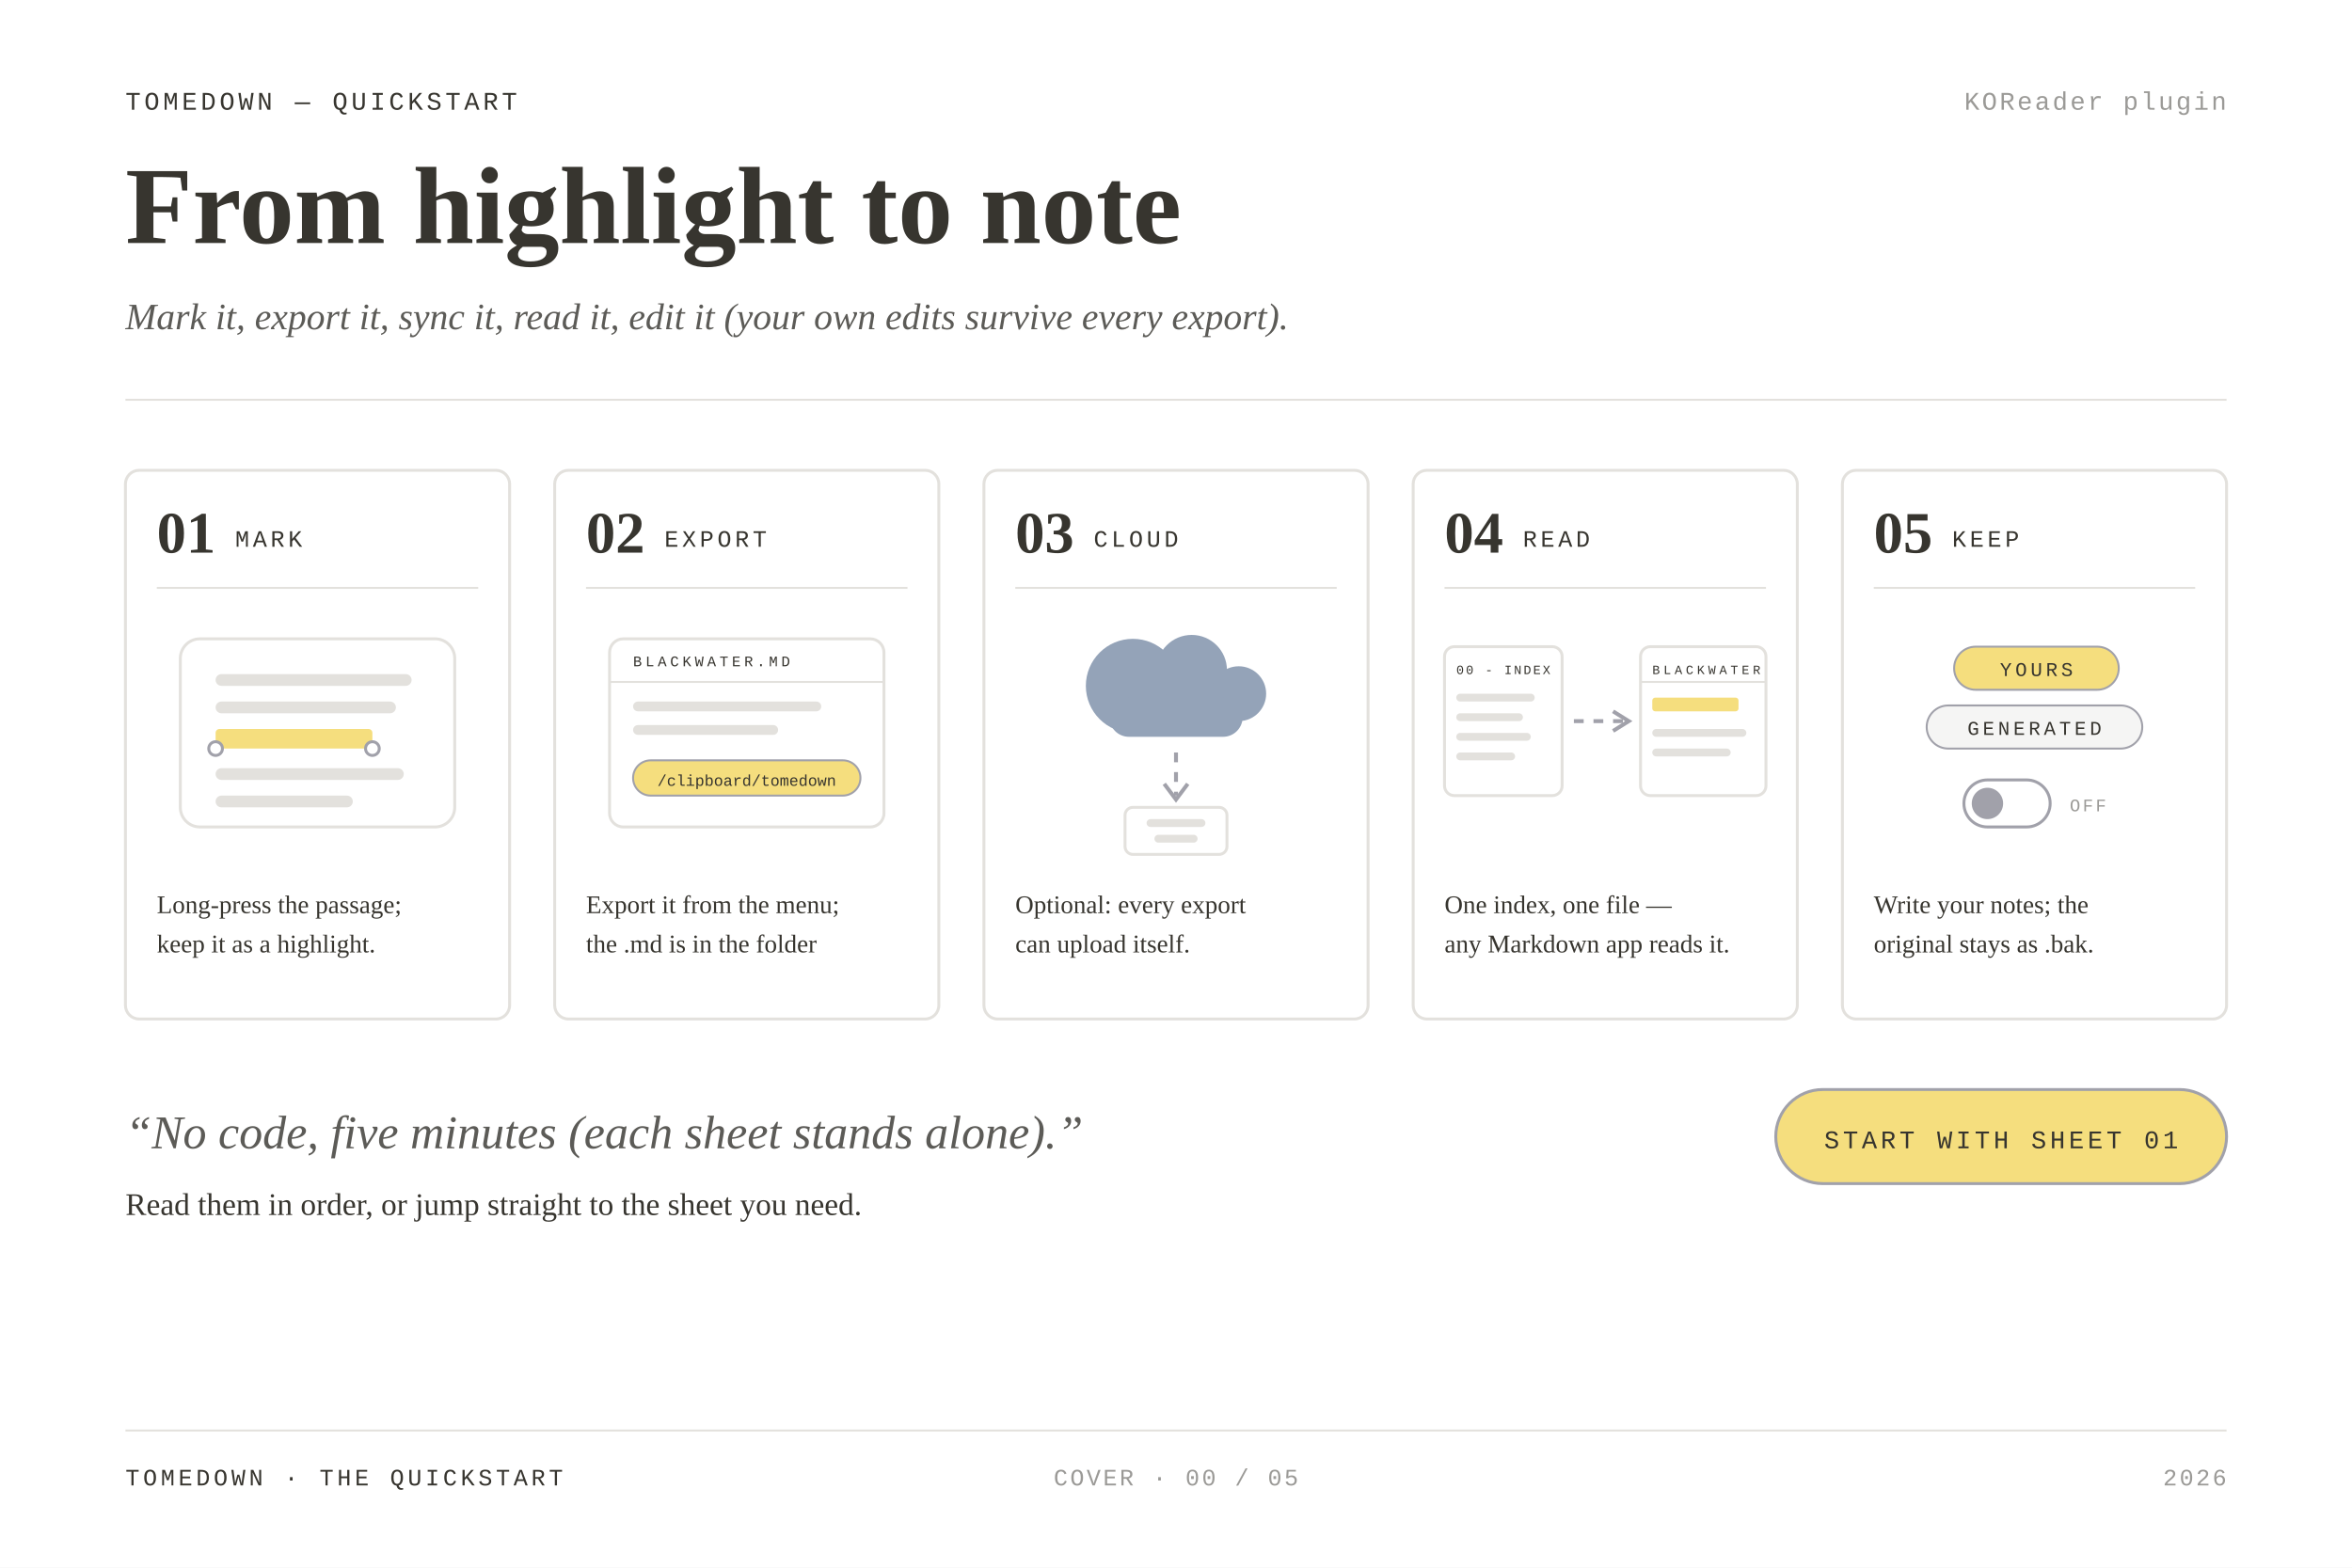
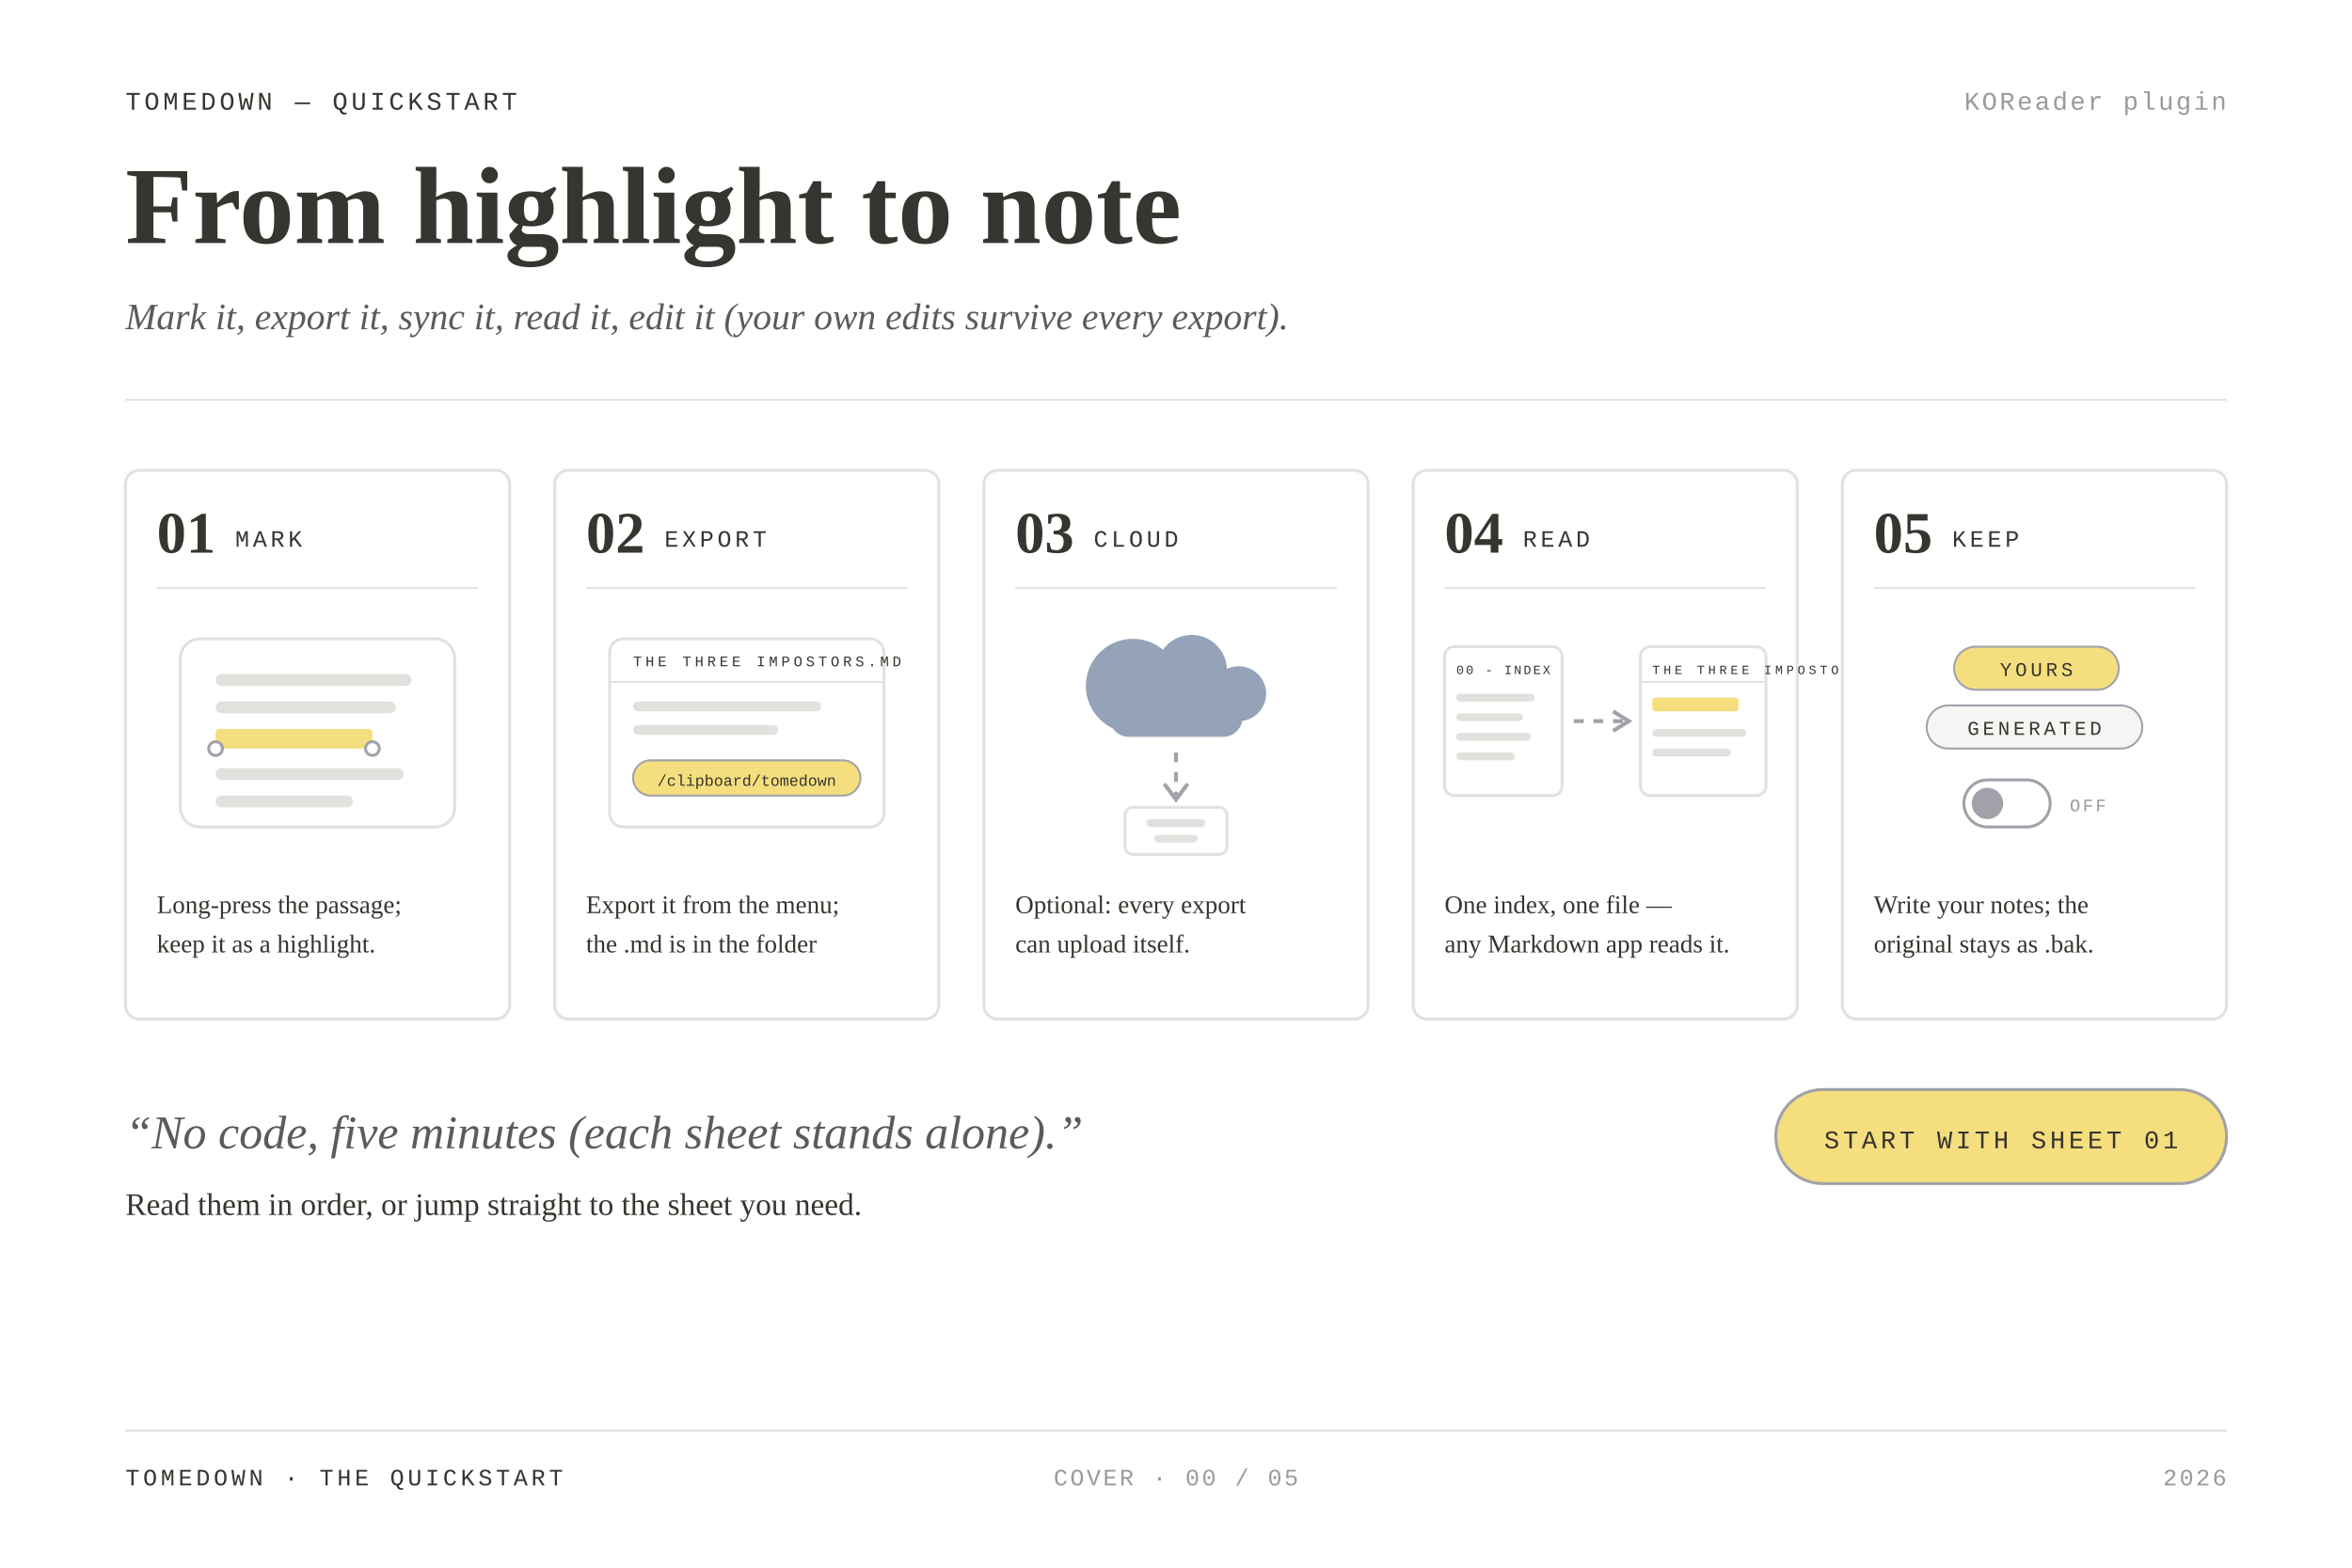
<svg xmlns="http://www.w3.org/2000/svg" width="1740" height="1160" viewBox="0 0 1200 800" role="img" aria-label="Tomedown quickstart cover — five sheets from the first highlight to a note you can edit">
  <style>
    .display { font-family: Georgia, "Times New Roman", serif; font-weight: 700; fill: #37352F; }
    .deck    { font-family: Georgia, "Times New Roman", serif; font-style: italic; fill: #5C5B57; }
    .label   { font-family: "SF Mono", Menlo, Consolas, "Liberation Mono", monospace; letter-spacing: 1.8px; fill: #37352F; }
    .labelm  { font-family: "SF Mono", Menlo, Consolas, "Liberation Mono", monospace; letter-spacing: 1.2px; fill: #9B9A97; }
    .body    { font-family: Georgia, "Times New Roman", serif; fill: #37352F; }
    .code    { font-family: "SF Mono", Menlo, Consolas, "Liberation Mono", monospace; fill: #37352F; }
    .rule    { stroke: #E3E1DD; stroke-width: 1; }
    .hair    { stroke: #E3E1DD; stroke-width: 1; opacity: 1; }
    .card    { fill: #FFFFFF; stroke: #E3E1DD; stroke-width: 1.5; }
    .frame   { fill: #FFFFFF; stroke: #E3E1DD; stroke-width: 1.5; }
    .skel    { fill: #E3E1DD; }
    .accent  { fill: #F5DE7E; }
  </style>
  <rect width="1200" height="800" fill="#FFFFFF" />
  <text class="label" x="64" y="56" font-size="13">TOMEDOWN — QUICKSTART</text>
  <text class="labelm" x="1136" y="56" font-size="13" text-anchor="end">KOReader plugin</text>
  <text class="display" x="64" y="124" font-size="56">From highlight to note</text>
  <text class="deck" x="64" y="168" font-size="19">Mark it, export it, sync it, read it, edit it (your own edits survive every export).</text>
  <line class="rule" x1="64" y1="204" x2="1136" y2="204" />
  <rect class="card" x="64" y="240" width="196" height="280" rx="7" />
  <text class="display" x="80" y="282" font-size="30">01</text>
  <text class="label" x="120" y="279" font-size="12">MARK</text>
  <line class="hair" x1="80" y1="300" x2="244" y2="300" />
  <rect class="frame" x="92" y="326" width="140" height="96" rx="10" />
  <rect class="skel" x="110" y="344" width="100" height="6" rx="3" />
  <rect class="skel" x="110" y="358" width="92" height="6" rx="3" />
  <rect class="accent" x="110" y="372" width="80" height="10" rx="2" />
  <circle cx="110" cy="382" r="3.5" fill="#FFFFFF" stroke="#A1A1AA" stroke-width="1.5" />
  <circle cx="190" cy="382" r="3.5" fill="#FFFFFF" stroke="#A1A1AA" stroke-width="1.5" />
  <rect class="skel" x="110" y="392" width="96" height="6" rx="3" />
  <rect class="skel" x="110" y="406" width="70" height="6" rx="3" />
  <text class="body" x="80" y="466" font-size="13">Long-press the passage;</text>
  <text class="body" x="80" y="486" font-size="13">keep it as a highlight.</text>
  <rect class="card" x="283" y="240" width="196" height="280" rx="7" />
  <text class="display" x="299" y="282" font-size="30">02</text>
  <text class="label" x="339" y="279" font-size="12">EXPORT</text>
  <line class="hair" x1="299" y1="300" x2="463" y2="300" />
  <rect class="card" x="311" y="326" width="140" height="96" rx="7" />
-   <text class="label" x="323" y="340" font-size="7.5">BLACKWATER.MD</text>
+   <text class="label" x="323" y="340" font-size="7.5">THE THREE IMPOSTORS.MD</text>
  <line class="hair" x1="311" y1="348" x2="451" y2="348" />
  <rect class="skel" x="323" y="358" width="96" height="5" rx="2.5" />
  <rect class="skel" x="323" y="370" width="74" height="5" rx="2.5" />
  <rect class="accent" x="323" y="388" width="116" height="18" rx="9" stroke="#A1A1AA" stroke-width="1" />
  <text class="code" x="381" y="401" font-size="8" text-anchor="middle">/clipboard/tomedown</text>
  <text class="body" x="299" y="466" font-size="13">Export it from the menu;</text>
  <text class="body" x="299" y="486" font-size="13">the .md is in the folder</text>
  <rect class="card" x="502" y="240" width="196" height="280" rx="7" />
  <text class="display" x="518" y="282" font-size="30">03</text>
  <text class="label" x="558" y="279" font-size="12">CLOUD</text>
  <line class="hair" x1="518" y1="300" x2="682" y2="300" />
  <circle cx="578" cy="350" r="24" fill="#94A3B8" />
  <circle cx="608" cy="342" r="18" fill="#94A3B8" />
  <circle cx="632" cy="354" r="14" fill="#94A3B8" />
  <rect x="566" y="356" width="68" height="20" rx="10" fill="#94A3B8" />
  <path d="M600 384 L600 406" fill="none" stroke="#A1A1AA" stroke-width="2" stroke-dasharray="5 5" />
  <path d="M594 400 L600 408 L606 400" fill="none" stroke="#A1A1AA" stroke-width="2" />
  <rect class="card" x="574" y="412" width="52" height="24" rx="4" />
  <rect class="skel" x="585" y="418" width="30" height="4" rx="2" />
  <rect class="skel" x="589" y="426" width="22" height="4" rx="2" />
  <text class="body" x="518" y="466" font-size="13">Optional: every export</text>
  <text class="body" x="518" y="486" font-size="13">can upload itself.</text>
  <rect class="card" x="721" y="240" width="196" height="280" rx="7" />
  <text class="display" x="737" y="282" font-size="30">04</text>
  <text class="label" x="777" y="279" font-size="12">READ</text>
  <line class="hair" x1="737" y1="300" x2="901" y2="300" />
  <rect class="card" x="737" y="330" width="60" height="76" rx="5" />
  <text class="label" x="743" y="344" font-size="6.5" style="letter-spacing: 1px">00 - INDEX</text>
  <rect class="skel" x="743" y="354" width="40" height="4" rx="2" />
  <rect class="skel" x="743" y="364" width="34" height="4" rx="2" />
  <rect class="skel" x="743" y="374" width="38" height="4" rx="2" />
  <rect class="skel" x="743" y="384" width="30" height="4" rx="2" />
  <path d="M803 368 L829 368" fill="none" stroke="#A1A1AA" stroke-width="2" stroke-dasharray="5 5" />
  <path d="M823 363 L831 368 L823 373" fill="none" stroke="#A1A1AA" stroke-width="2" />
  <rect class="card" x="837" y="330" width="64" height="76" rx="5" />
-   <text class="label" x="843" y="344" font-size="6.5">BLACKWATER</text>
+   <text class="label" x="843" y="344" font-size="6.5">THE THREE IMPOSTORS</text>
  <line class="hair" x1="837" y1="348" x2="901" y2="348" />
  <rect class="accent" x="843" y="356" width="44" height="7" rx="1.5" />
  <rect class="skel" x="843" y="372" width="48" height="4" rx="2" />
  <rect class="skel" x="843" y="382" width="40" height="4" rx="2" />
  <text class="body" x="737" y="466" font-size="13">One index, one file —</text>
  <text class="body" x="737" y="486" font-size="13">any Markdown app reads it.</text>
  <rect class="card" x="940" y="240" width="196" height="280" rx="7" />
  <text class="display" x="956" y="282" font-size="30">05</text>
  <text class="label" x="996" y="279" font-size="12">KEEP</text>
  <line class="hair" x1="956" y1="300" x2="1120" y2="300" />
  <rect class="accent" x="997" y="330" width="84" height="22" rx="11" stroke="#A1A1AA" stroke-width="1" />
  <text class="label" x="1039" y="345" font-size="10" text-anchor="middle">YOURS</text>
  <rect x="983" y="360" width="110" height="22" rx="11" fill="#F5F5F4" stroke="#A1A1AA" stroke-width="1" />
  <text class="label" x="1038" y="375" font-size="10" text-anchor="middle" fill="#A1A1AA">GENERATED</text>
  <rect x="1002" y="398" width="44" height="24" rx="12" fill="#FFFFFF" stroke="#A1A1AA" stroke-width="1.5" />
  <circle cx="1014" cy="410" r="8" fill="#A1A1AA" />
  <text class="labelm" x="1056" y="414" font-size="9">OFF</text>
  <text class="body" x="956" y="466" font-size="13">Write your notes; the</text>
  <text class="body" x="956" y="486" font-size="13">original stays as .bak.</text>
  <text class="deck" x="64" y="586" font-size="24">“No code, five minutes (each sheet stands alone).”</text>
  <text class="body" x="64" y="620" font-size="16">Read them in order, or jump straight to the sheet you need.</text>
  <rect class="accent" x="906" y="556" width="230" height="48" rx="24" stroke="#A1A1AA" stroke-width="1.5" />
  <text class="label" x="1021" y="586" font-size="13" text-anchor="middle">START WITH SHEET 01</text>
  <line class="rule" x1="64" y1="730" x2="1136" y2="730" />
  <text class="label" x="64" y="758" font-size="12">TOMEDOWN · THE QUICKSTART</text>
  <text class="labelm" x="600" y="758" font-size="12" text-anchor="middle">COVER · 00 / 05</text>
  <text class="labelm" x="1136" y="758" font-size="12" text-anchor="end">2026</text>
</svg>
